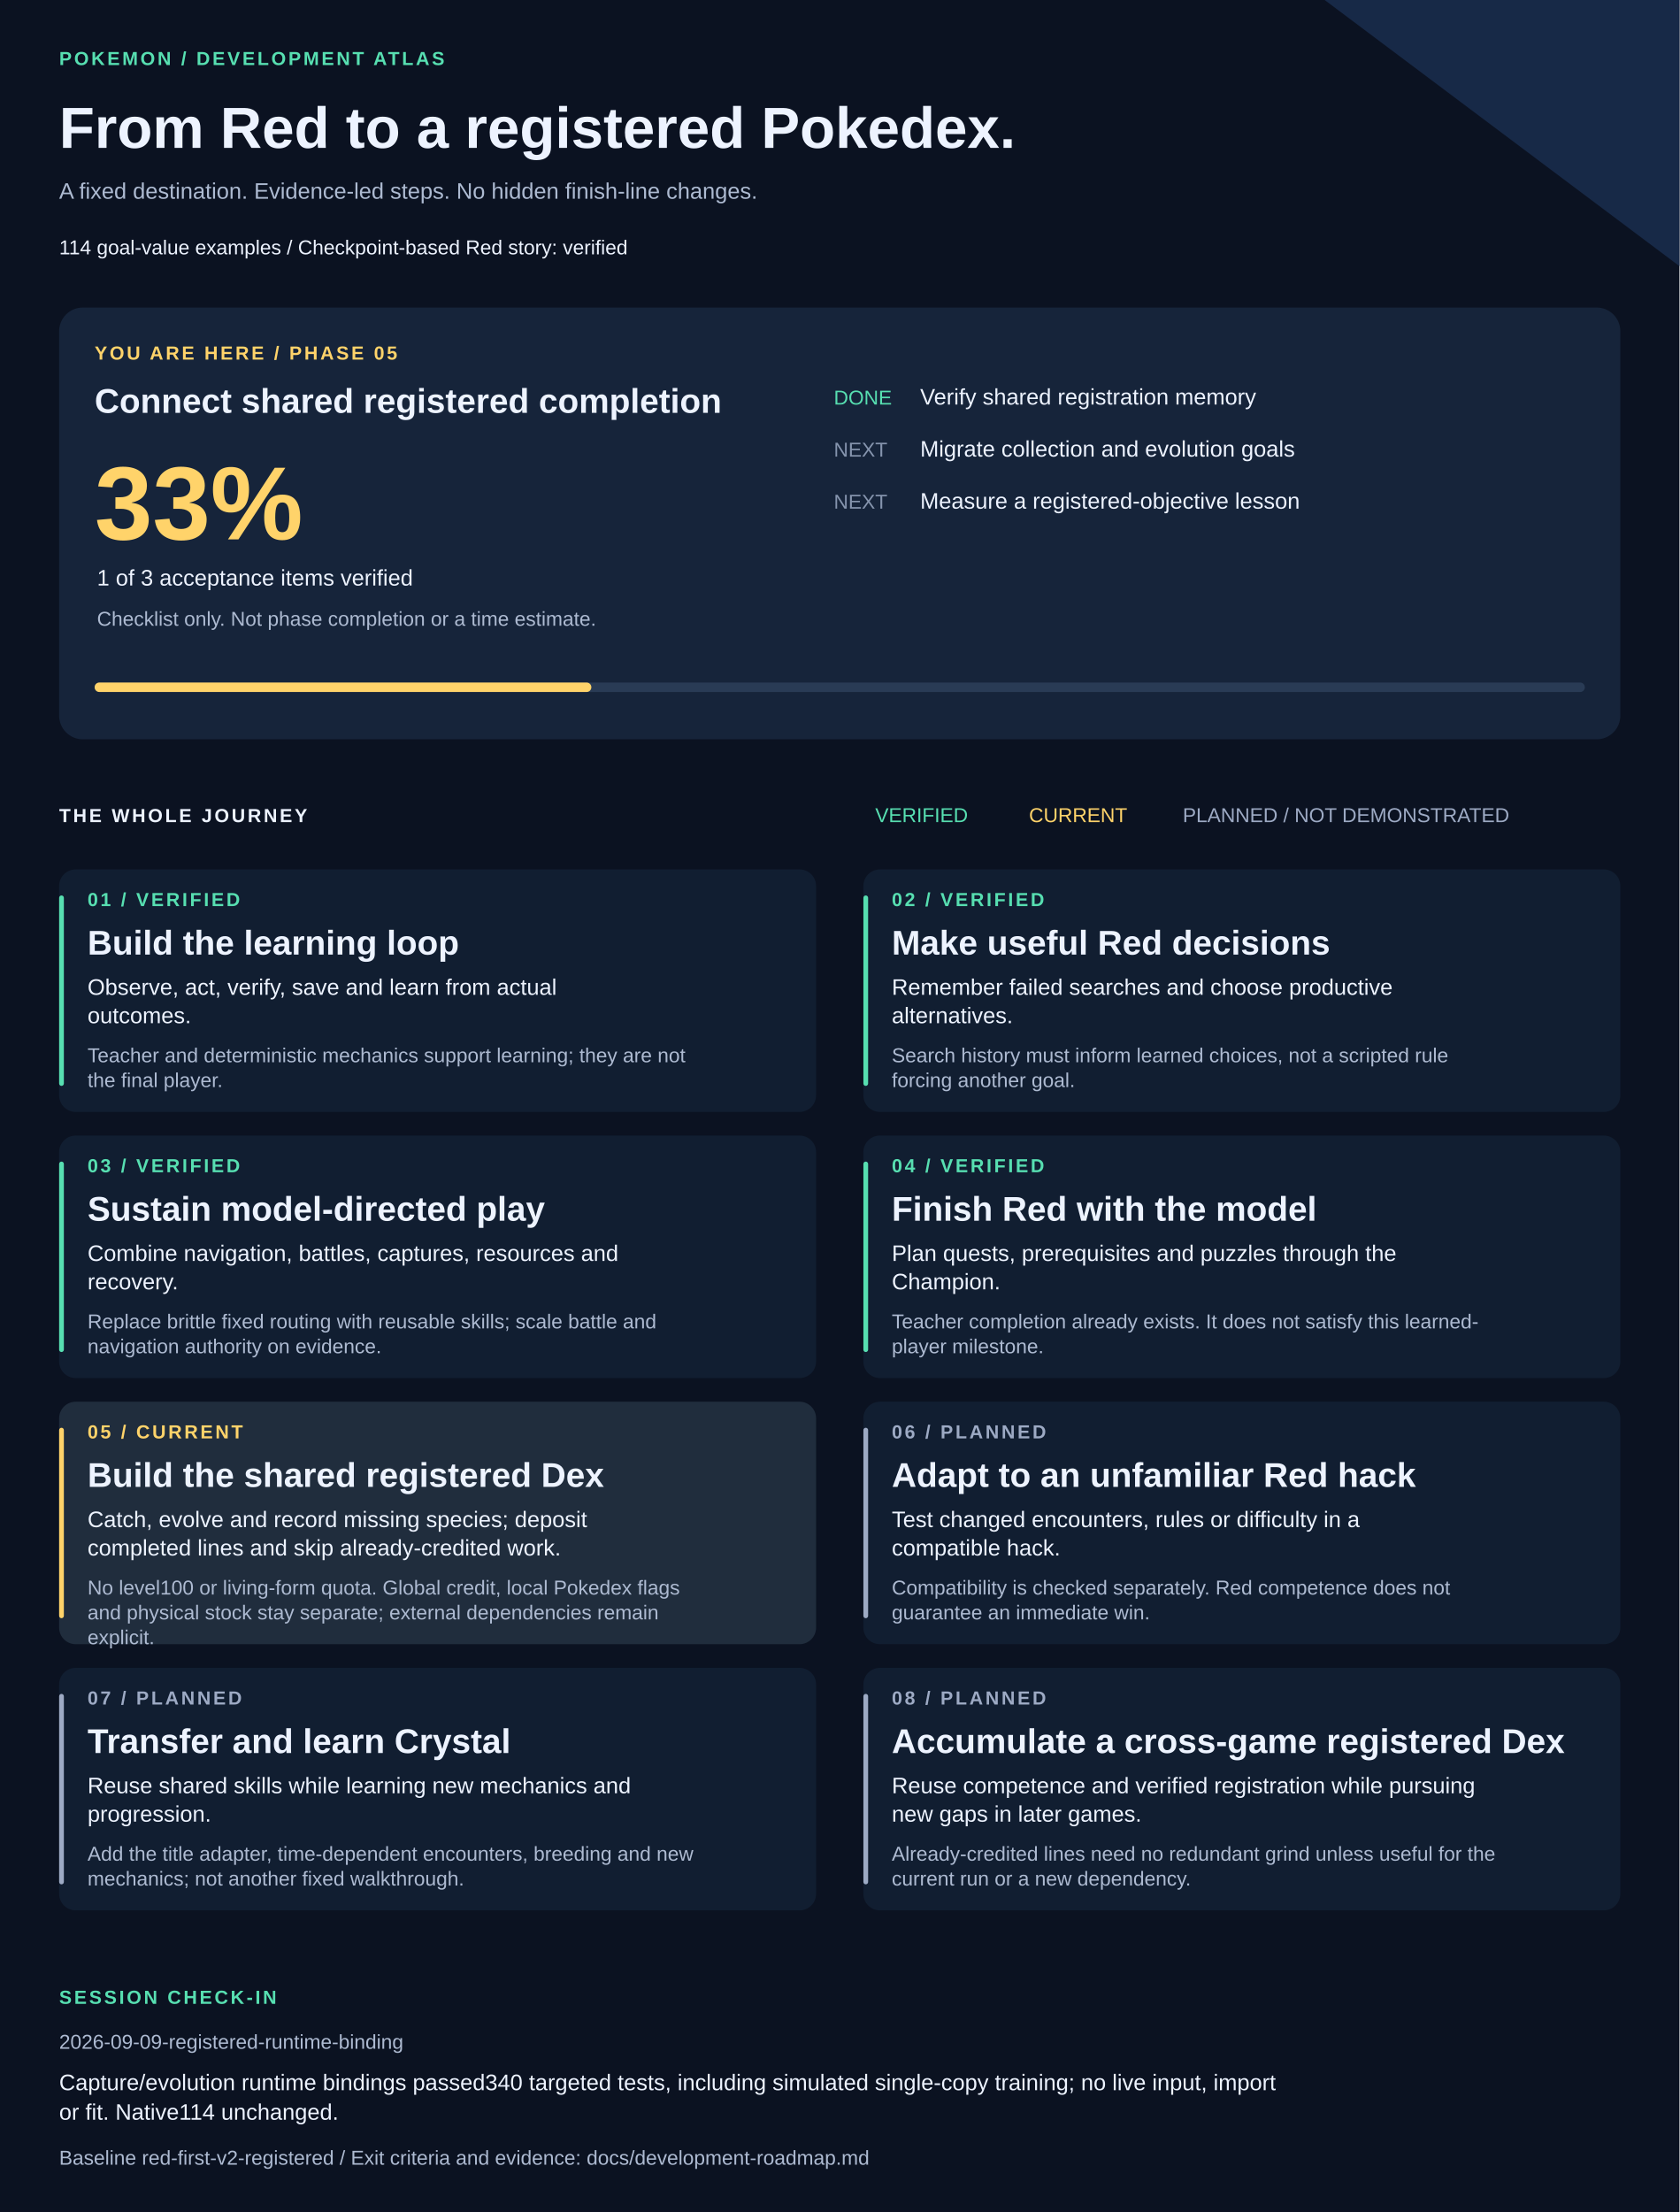
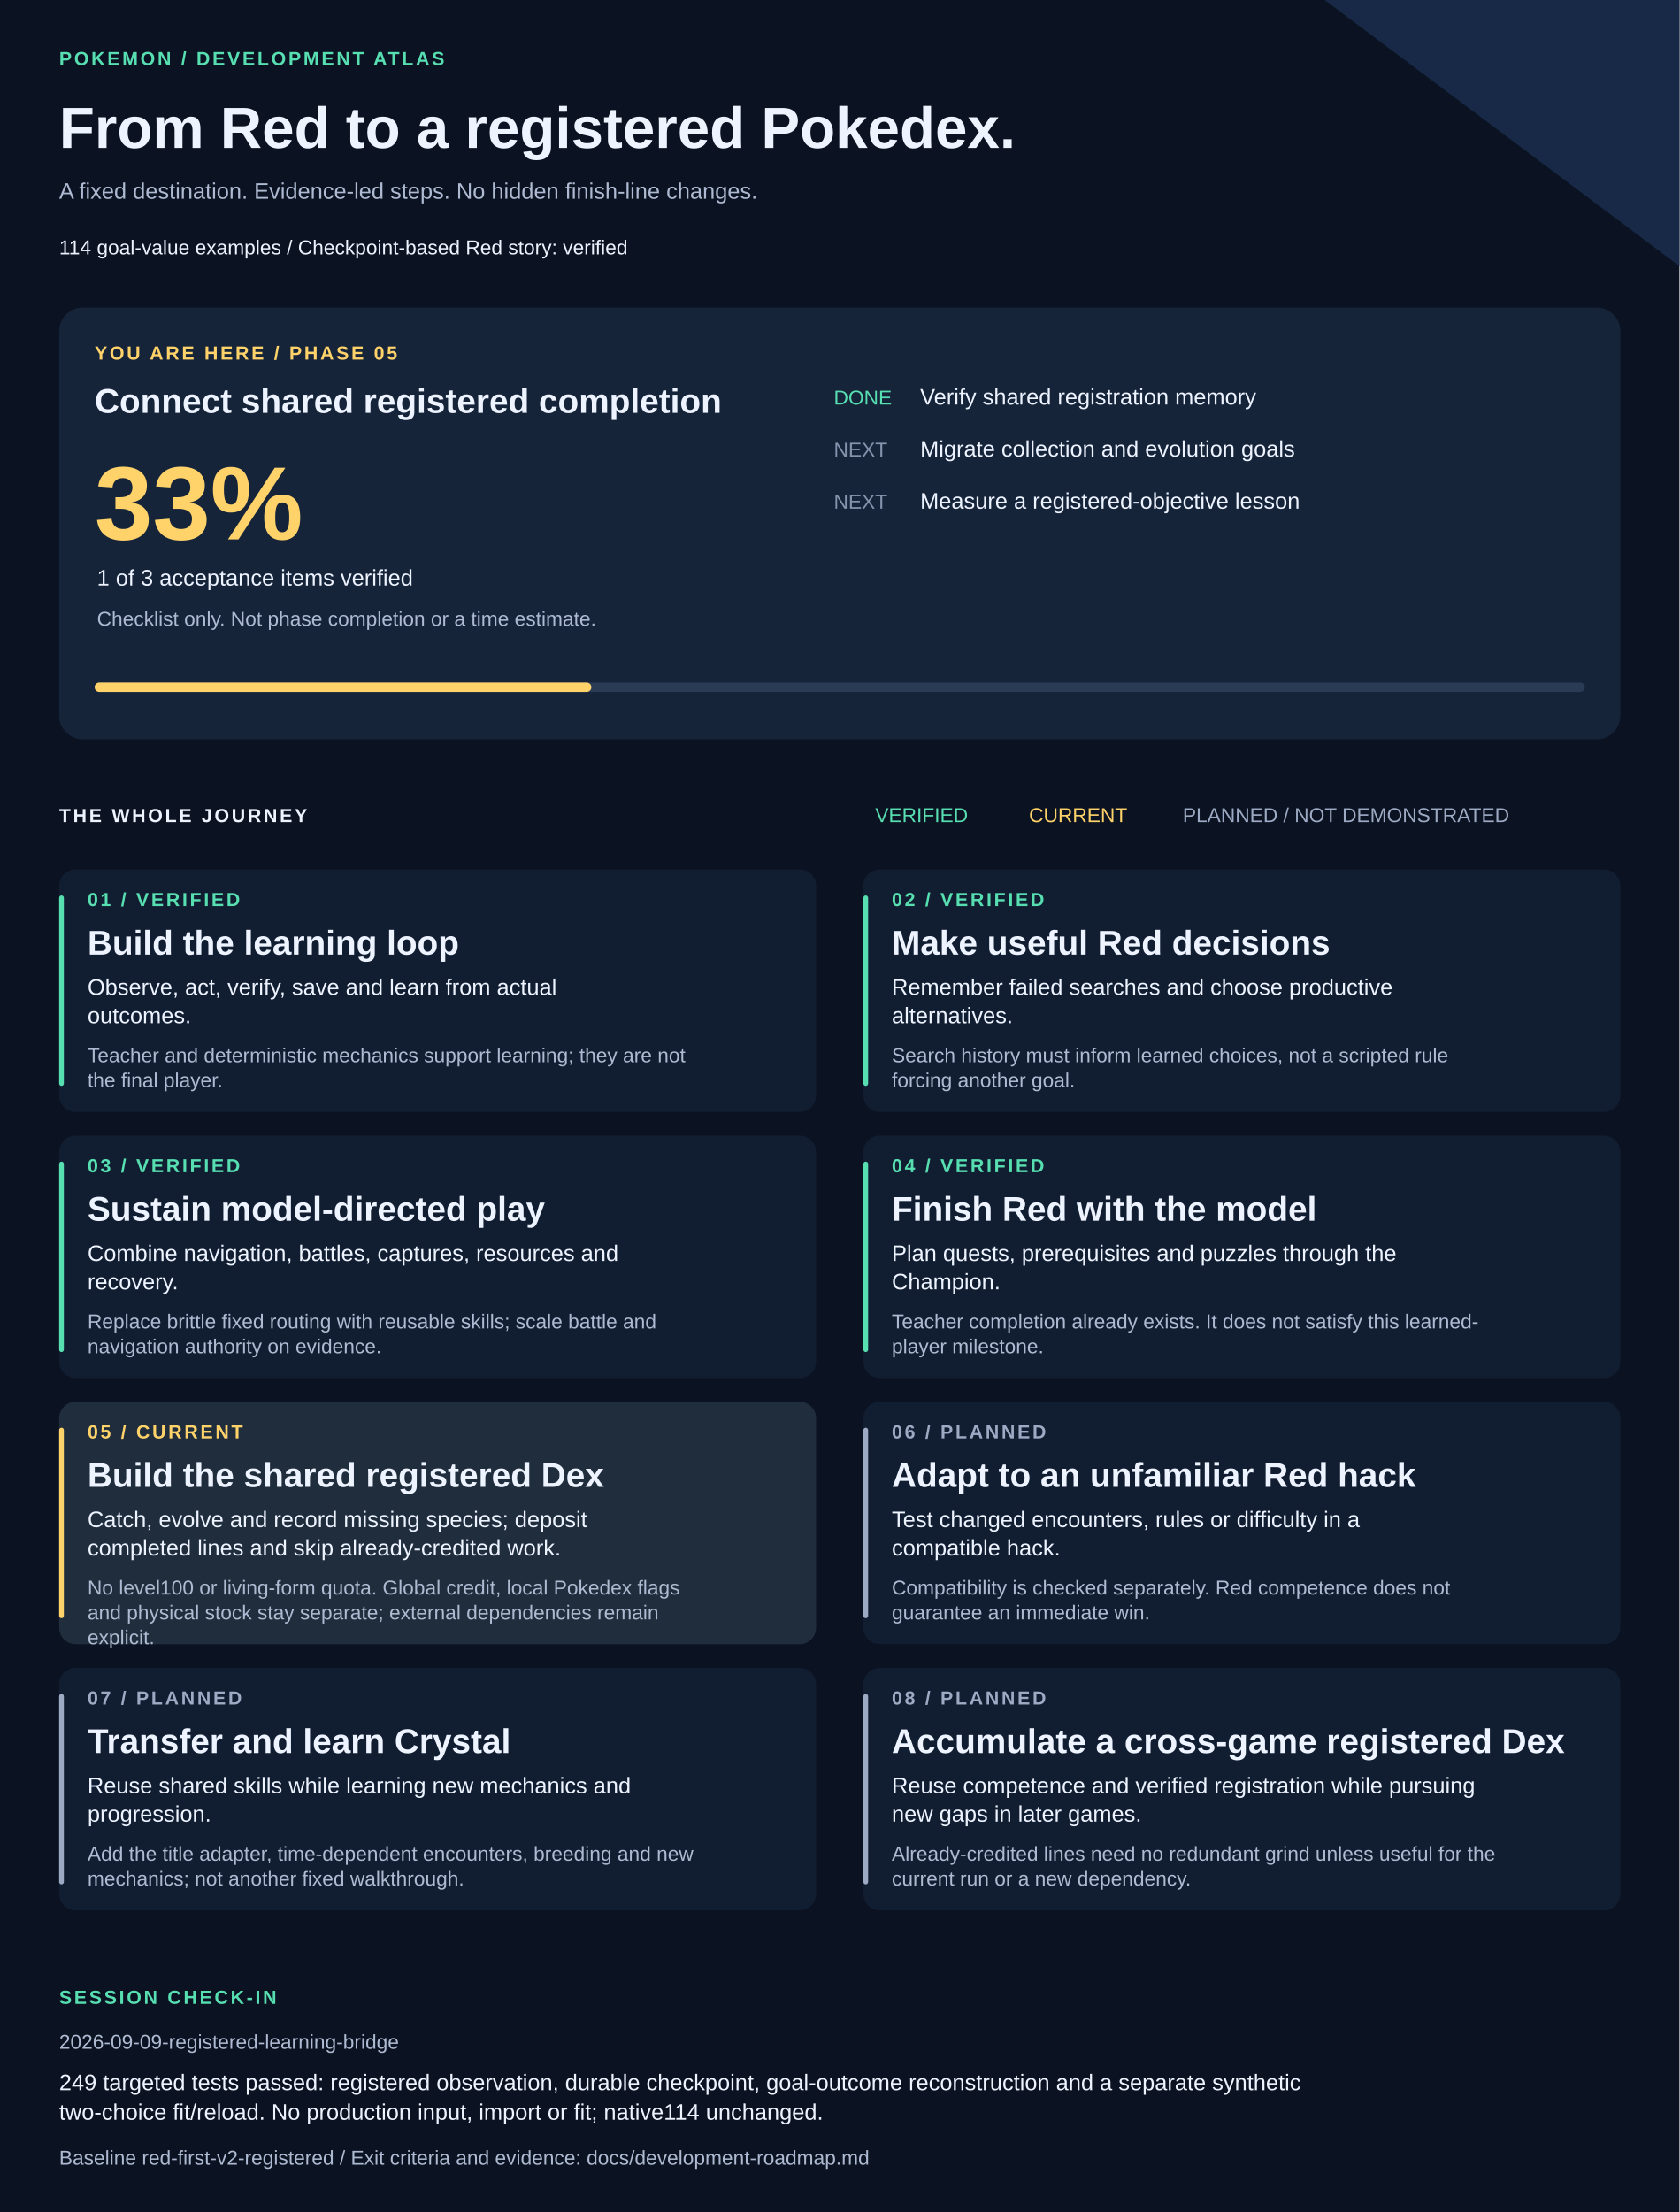
<svg xmlns="http://www.w3.org/2000/svg" width="1420" height="1870" viewBox="0 0 1420 1870" role="img" aria-labelledby="title description">
  <style>text{font-family:Arial,Helvetica,sans-serif;fill:#edf3ff}.muted{fill:#adbad1}.eyebrow{font-size:16px;letter-spacing:2px;font-weight:bold}.heading{font-size:29px;font-weight:bold}.body{font-size:19px}.small{font-size:17px}</style>
  <rect width="1420" height="1870" fill="#0b1221" />
  <path d="M1120 0H1420V225Z" fill="#172947" />
  <text x="50" y="55" class="eyebrow" style="fill:#57dfb1">POKEMON / DEVELOPMENT ATLAS</text>
  <text x="50" y="125" style="font-size:49px;font-weight:bold">From Red to a registered Pokedex.</text>
  <text x="50" y="168" class="body muted">A fixed destination. Evidence-led steps. No hidden finish-line changes.</text>
  <text x="50" y="215" class="small">114 goal-value examples  /  Checkpoint-based Red story: verified</text>
  <rect x="50" y="260" width="1320" height="365" rx="20" fill="#16243a" />
  <text x="80" y="304" class="eyebrow" style="fill:#ffd36a">YOU ARE HERE / PHASE 05</text>
  <text x="80" y="349" class="heading">Connect shared registered completion</text>
  <text x="80" y="456" style="font-size:88px;font-weight:bold;fill:#ffd36a">33%</text>
  <text x="82" y="495" class="body">1 of 3 acceptance items verified</text>
  <text x="82" y="529" class="small muted">Checklist only. Not phase completion or a time estimate.</text>
  <text x="705" y="342" class="small" style="fill:#57dfb1">DONE</text>
  <text x="778" y="342" class="body">Verify shared registration memory</text>
  <text x="705" y="386" class="small" style="fill:#8594ad">NEXT</text>
  <text x="778" y="386" class="body">Migrate collection and evolution goals</text>
  <text x="705" y="430" class="small" style="fill:#8594ad">NEXT</text>
  <text x="778" y="430" class="body">Measure a registered-objective lesson</text>
  <rect x="80" y="577" width="1260" height="8" rx="4" fill="#293b55" />
  <rect x="80" y="577" width="420" height="8" rx="4" fill="#ffd36a" />
  <text x="50" y="695" class="eyebrow">THE WHOLE JOURNEY</text>
  <text x="740" y="695" class="small" style="fill:#57dfb1">VERIFIED</text>
  <text x="870" y="695" class="small" style="fill:#ffd36a">CURRENT</text>
  <text x="1000" y="695" class="small" style="fill:#9daac4">PLANNED / NOT DEMONSTRATED</text>
  <rect x="50" y="735" width="640" height="205" rx="14" fill="#111e31" />
  <rect x="50" y="757" width="4" height="161" rx="2" fill="#57dfb1" />
  <text x="74" y="766" class="eyebrow" style="fill:#57dfb1">01 / VERIFIED</text>
  <text x="74" y="807" class="heading">Build the learning loop</text>
  <text x="74" y="841" class="body">Observe, act, verify, save and learn from actual</text>
  <text x="74" y="865" class="body">outcomes.</text>
  <text x="74" y="898" class="small muted">Teacher and deterministic mechanics support learning; they are not</text>
  <text x="74" y="919" class="small muted">the final player.</text>
  <rect x="730" y="735" width="640" height="205" rx="14" fill="#111e31" />
  <rect x="730" y="757" width="4" height="161" rx="2" fill="#57dfb1" />
  <text x="754" y="766" class="eyebrow" style="fill:#57dfb1">02 / VERIFIED</text>
  <text x="754" y="807" class="heading">Make useful Red decisions</text>
  <text x="754" y="841" class="body">Remember failed searches and choose productive</text>
  <text x="754" y="865" class="body">alternatives.</text>
  <text x="754" y="898" class="small muted">Search history must inform learned choices, not a scripted rule</text>
  <text x="754" y="919" class="small muted">forcing another goal.</text>
  <rect x="50" y="960" width="640" height="205" rx="14" fill="#111e31" />
  <rect x="50" y="982" width="4" height="161" rx="2" fill="#57dfb1" />
  <text x="74" y="991" class="eyebrow" style="fill:#57dfb1">03 / VERIFIED</text>
  <text x="74" y="1032" class="heading">Sustain model-directed play</text>
  <text x="74" y="1066" class="body">Combine navigation, battles, captures, resources and</text>
  <text x="74" y="1090" class="body">recovery.</text>
  <text x="74" y="1123" class="small muted">Replace brittle fixed routing with reusable skills; scale battle and</text>
  <text x="74" y="1144" class="small muted">navigation authority on evidence.</text>
  <rect x="730" y="960" width="640" height="205" rx="14" fill="#111e31" />
  <rect x="730" y="982" width="4" height="161" rx="2" fill="#57dfb1" />
  <text x="754" y="991" class="eyebrow" style="fill:#57dfb1">04 / VERIFIED</text>
  <text x="754" y="1032" class="heading">Finish Red with the model</text>
  <text x="754" y="1066" class="body">Plan quests, prerequisites and puzzles through the</text>
  <text x="754" y="1090" class="body">Champion.</text>
  <text x="754" y="1123" class="small muted">Teacher completion already exists. It does not satisfy this learned-</text>
  <text x="754" y="1144" class="small muted">player milestone.</text>
  <rect x="50" y="1185" width="640" height="205" rx="14" fill="#202d3d" />
  <rect x="50" y="1207" width="4" height="161" rx="2" fill="#ffd36a" />
  <text x="74" y="1216" class="eyebrow" style="fill:#ffd36a">05 / CURRENT</text>
  <text x="74" y="1257" class="heading">Build the shared registered Dex</text>
  <text x="74" y="1291" class="body">Catch, evolve and record missing species; deposit</text>
  <text x="74" y="1315" class="body">completed lines and skip already-credited work.</text>
  <text x="74" y="1348" class="small muted">No level100 or living-form quota. Global credit, local Pokedex flags</text>
  <text x="74" y="1369" class="small muted">and physical stock stay separate; external dependencies remain</text>
  <text x="74" y="1390" class="small muted">explicit.</text>
  <rect x="730" y="1185" width="640" height="205" rx="14" fill="#111e31" />
  <rect x="730" y="1207" width="4" height="161" rx="2" fill="#9daac4" />
  <text x="754" y="1216" class="eyebrow" style="fill:#9daac4">06 / PLANNED</text>
  <text x="754" y="1257" class="heading">Adapt to an unfamiliar Red hack</text>
  <text x="754" y="1291" class="body">Test changed encounters, rules or difficulty in a</text>
  <text x="754" y="1315" class="body">compatible hack.</text>
  <text x="754" y="1348" class="small muted">Compatibility is checked separately. Red competence does not</text>
  <text x="754" y="1369" class="small muted">guarantee an immediate win.</text>
  <rect x="50" y="1410" width="640" height="205" rx="14" fill="#111e31" />
  <rect x="50" y="1432" width="4" height="161" rx="2" fill="#9daac4" />
  <text x="74" y="1441" class="eyebrow" style="fill:#9daac4">07 / PLANNED</text>
  <text x="74" y="1482" class="heading">Transfer and learn Crystal</text>
  <text x="74" y="1516" class="body">Reuse shared skills while learning new mechanics and</text>
  <text x="74" y="1540" class="body">progression.</text>
  <text x="74" y="1573" class="small muted">Add the title adapter, time-dependent encounters, breeding and new</text>
  <text x="74" y="1594" class="small muted">mechanics; not another fixed walkthrough.</text>
  <rect x="730" y="1410" width="640" height="205" rx="14" fill="#111e31" />
  <rect x="730" y="1432" width="4" height="161" rx="2" fill="#9daac4" />
  <text x="754" y="1441" class="eyebrow" style="fill:#9daac4">08 / PLANNED</text>
  <text x="754" y="1482" class="heading">Accumulate a cross-game registered Dex</text>
  <text x="754" y="1516" class="body">Reuse competence and verified registration while pursuing</text>
  <text x="754" y="1540" class="body">new gaps in later games.</text>
  <text x="754" y="1573" class="small muted">Already-credited lines need no redundant grind unless useful for the</text>
  <text x="754" y="1594" class="small muted">current run or a new dependency.</text>
  <text x="50" y="1694" class="eyebrow" style="fill:#57dfb1">SESSION CHECK-IN</text>
-   <text x="50" y="1732" class="small muted">2026-09-09-registered-runtime-binding</text>
-   <text x="50" y="1767" class="body">Capture/evolution runtime bindings passed340 targeted tests, including simulated single-copy training; no live input, import</text>
-   <text x="50" y="1792" class="body">or fit. Native114 unchanged.</text>
+   <text x="50" y="1732" class="small muted">2026-09-09-registered-learning-bridge</text>
+   <text x="50" y="1767" class="body">249 targeted tests passed: registered observation, durable checkpoint, goal-outcome reconstruction and a separate synthetic</text>
+   <text x="50" y="1792" class="body">two-choice fit/reload. No production input, import or fit; native114 unchanged.</text>
  <text x="50" y="1830" class="small muted">Baseline red-first-v2-registered / Exit criteria and evidence: docs/development-roadmap.md</text>
</svg>
